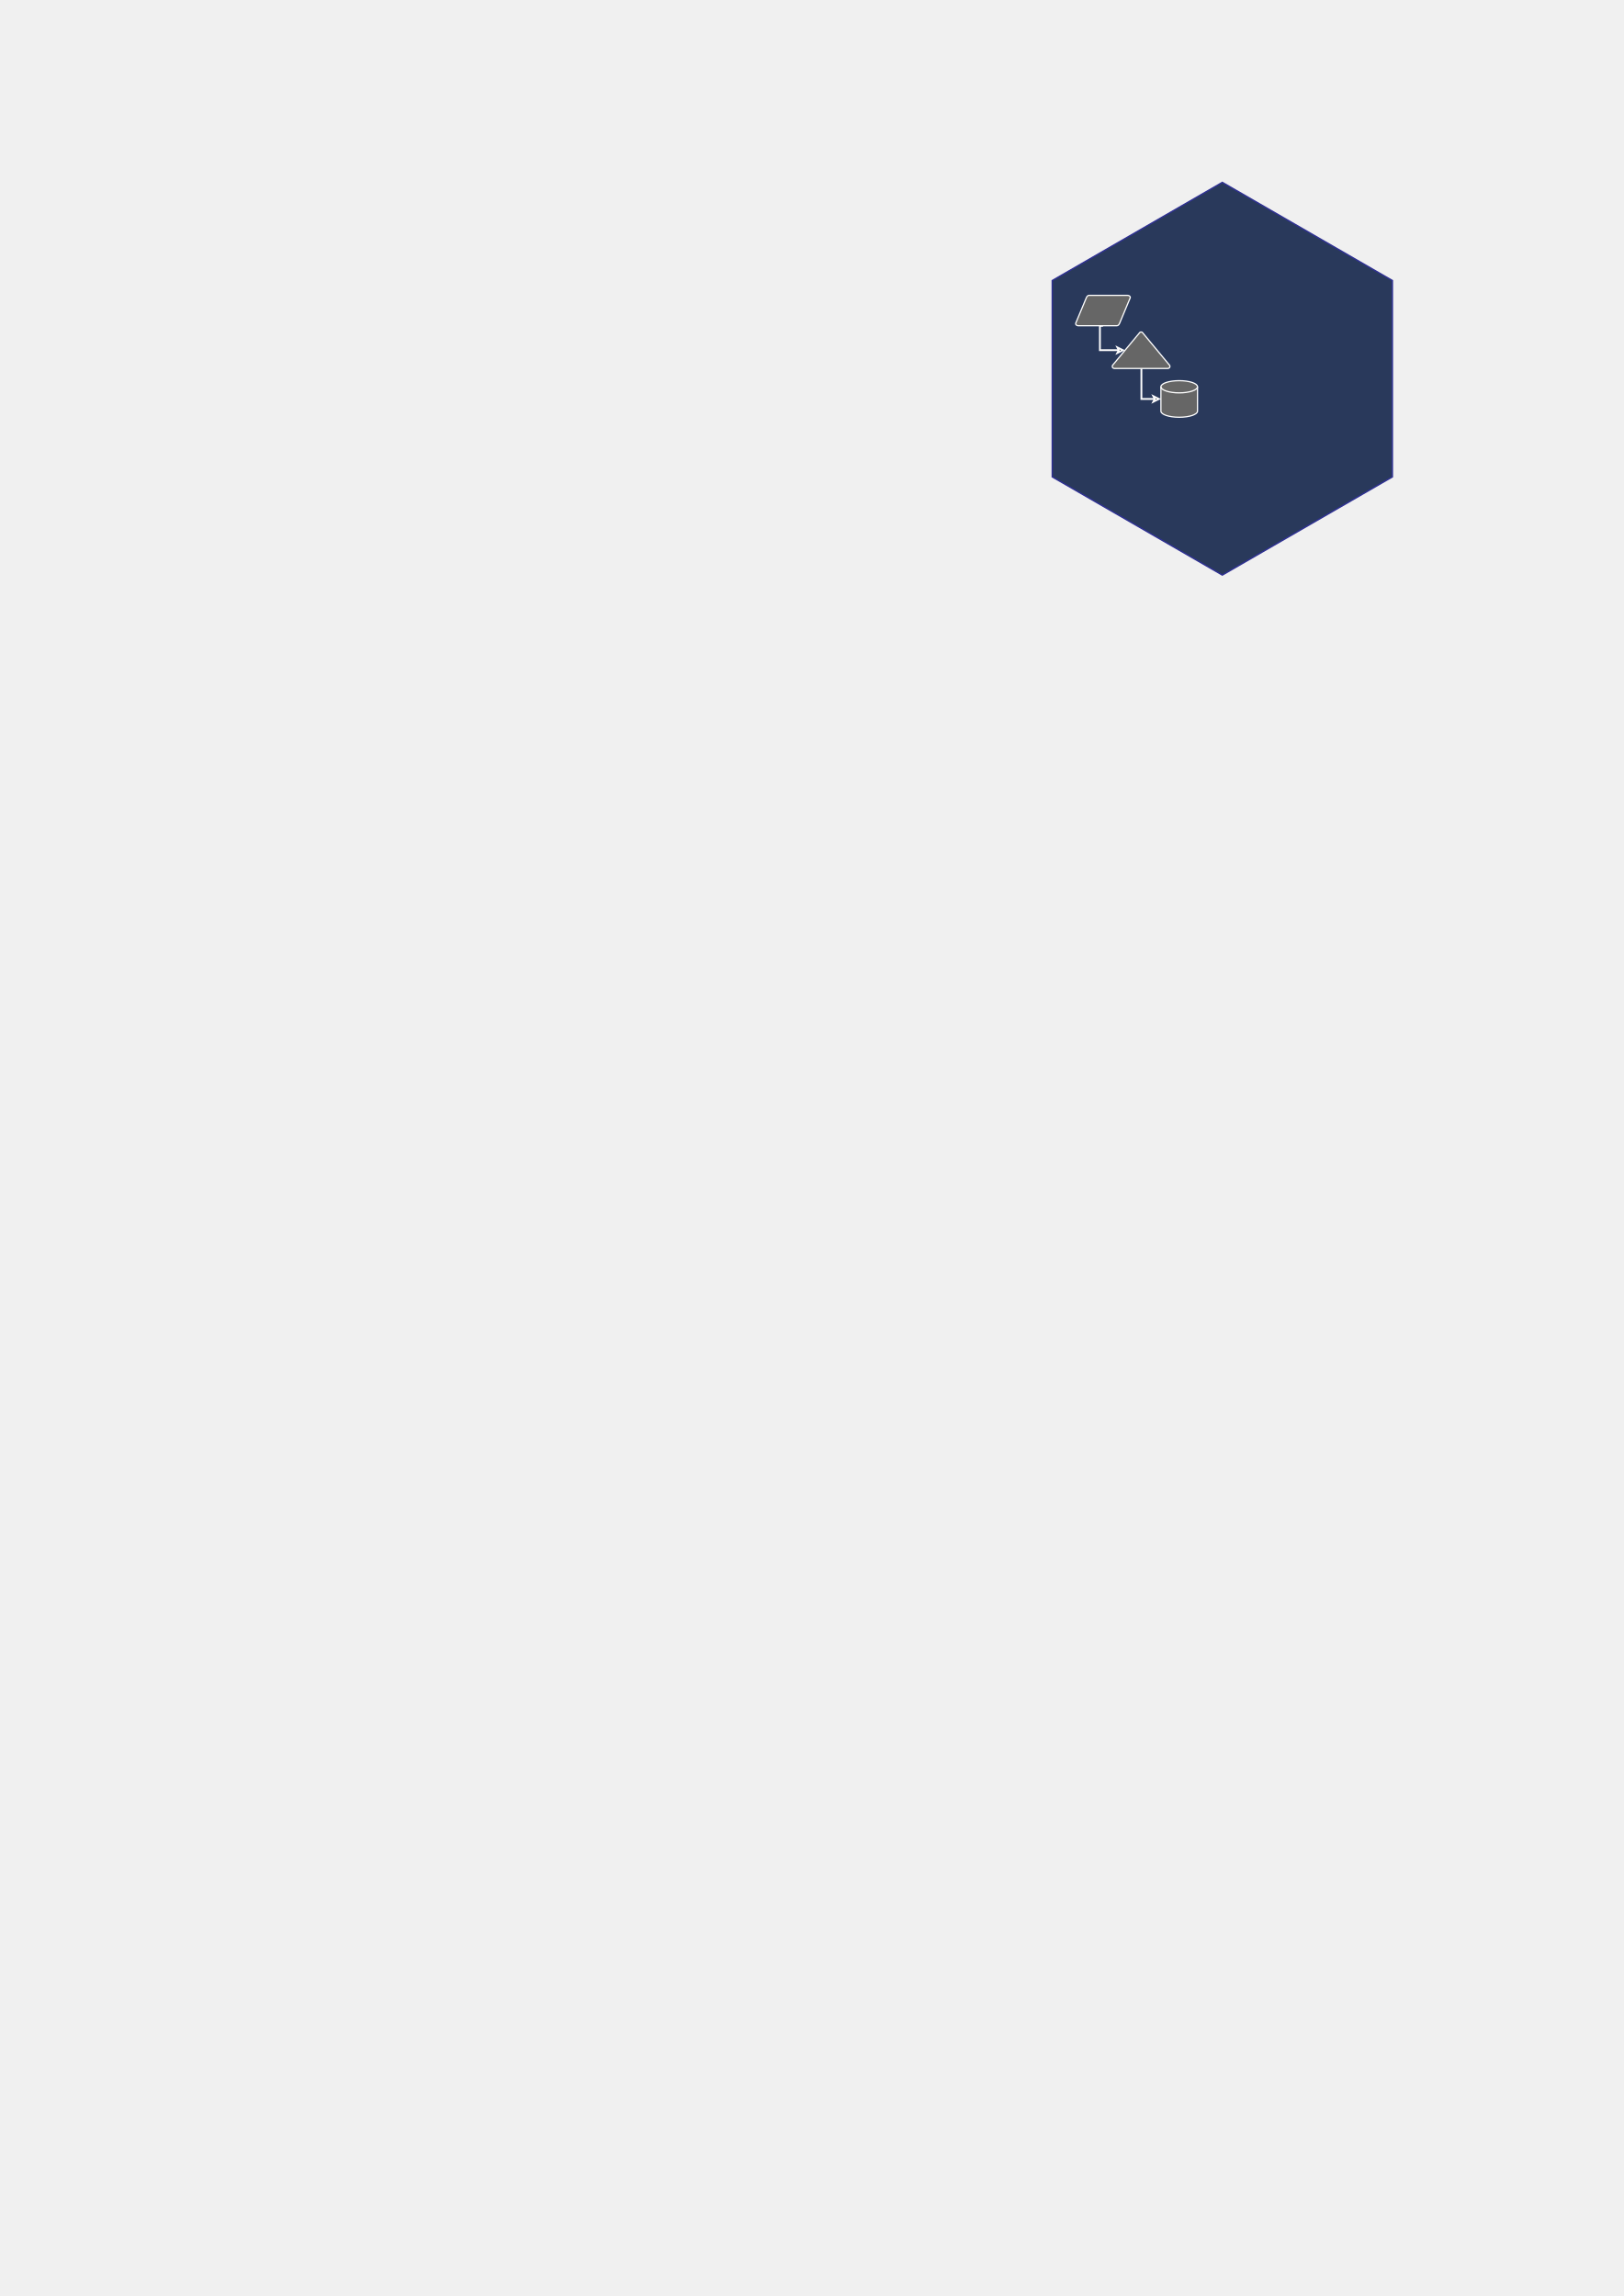
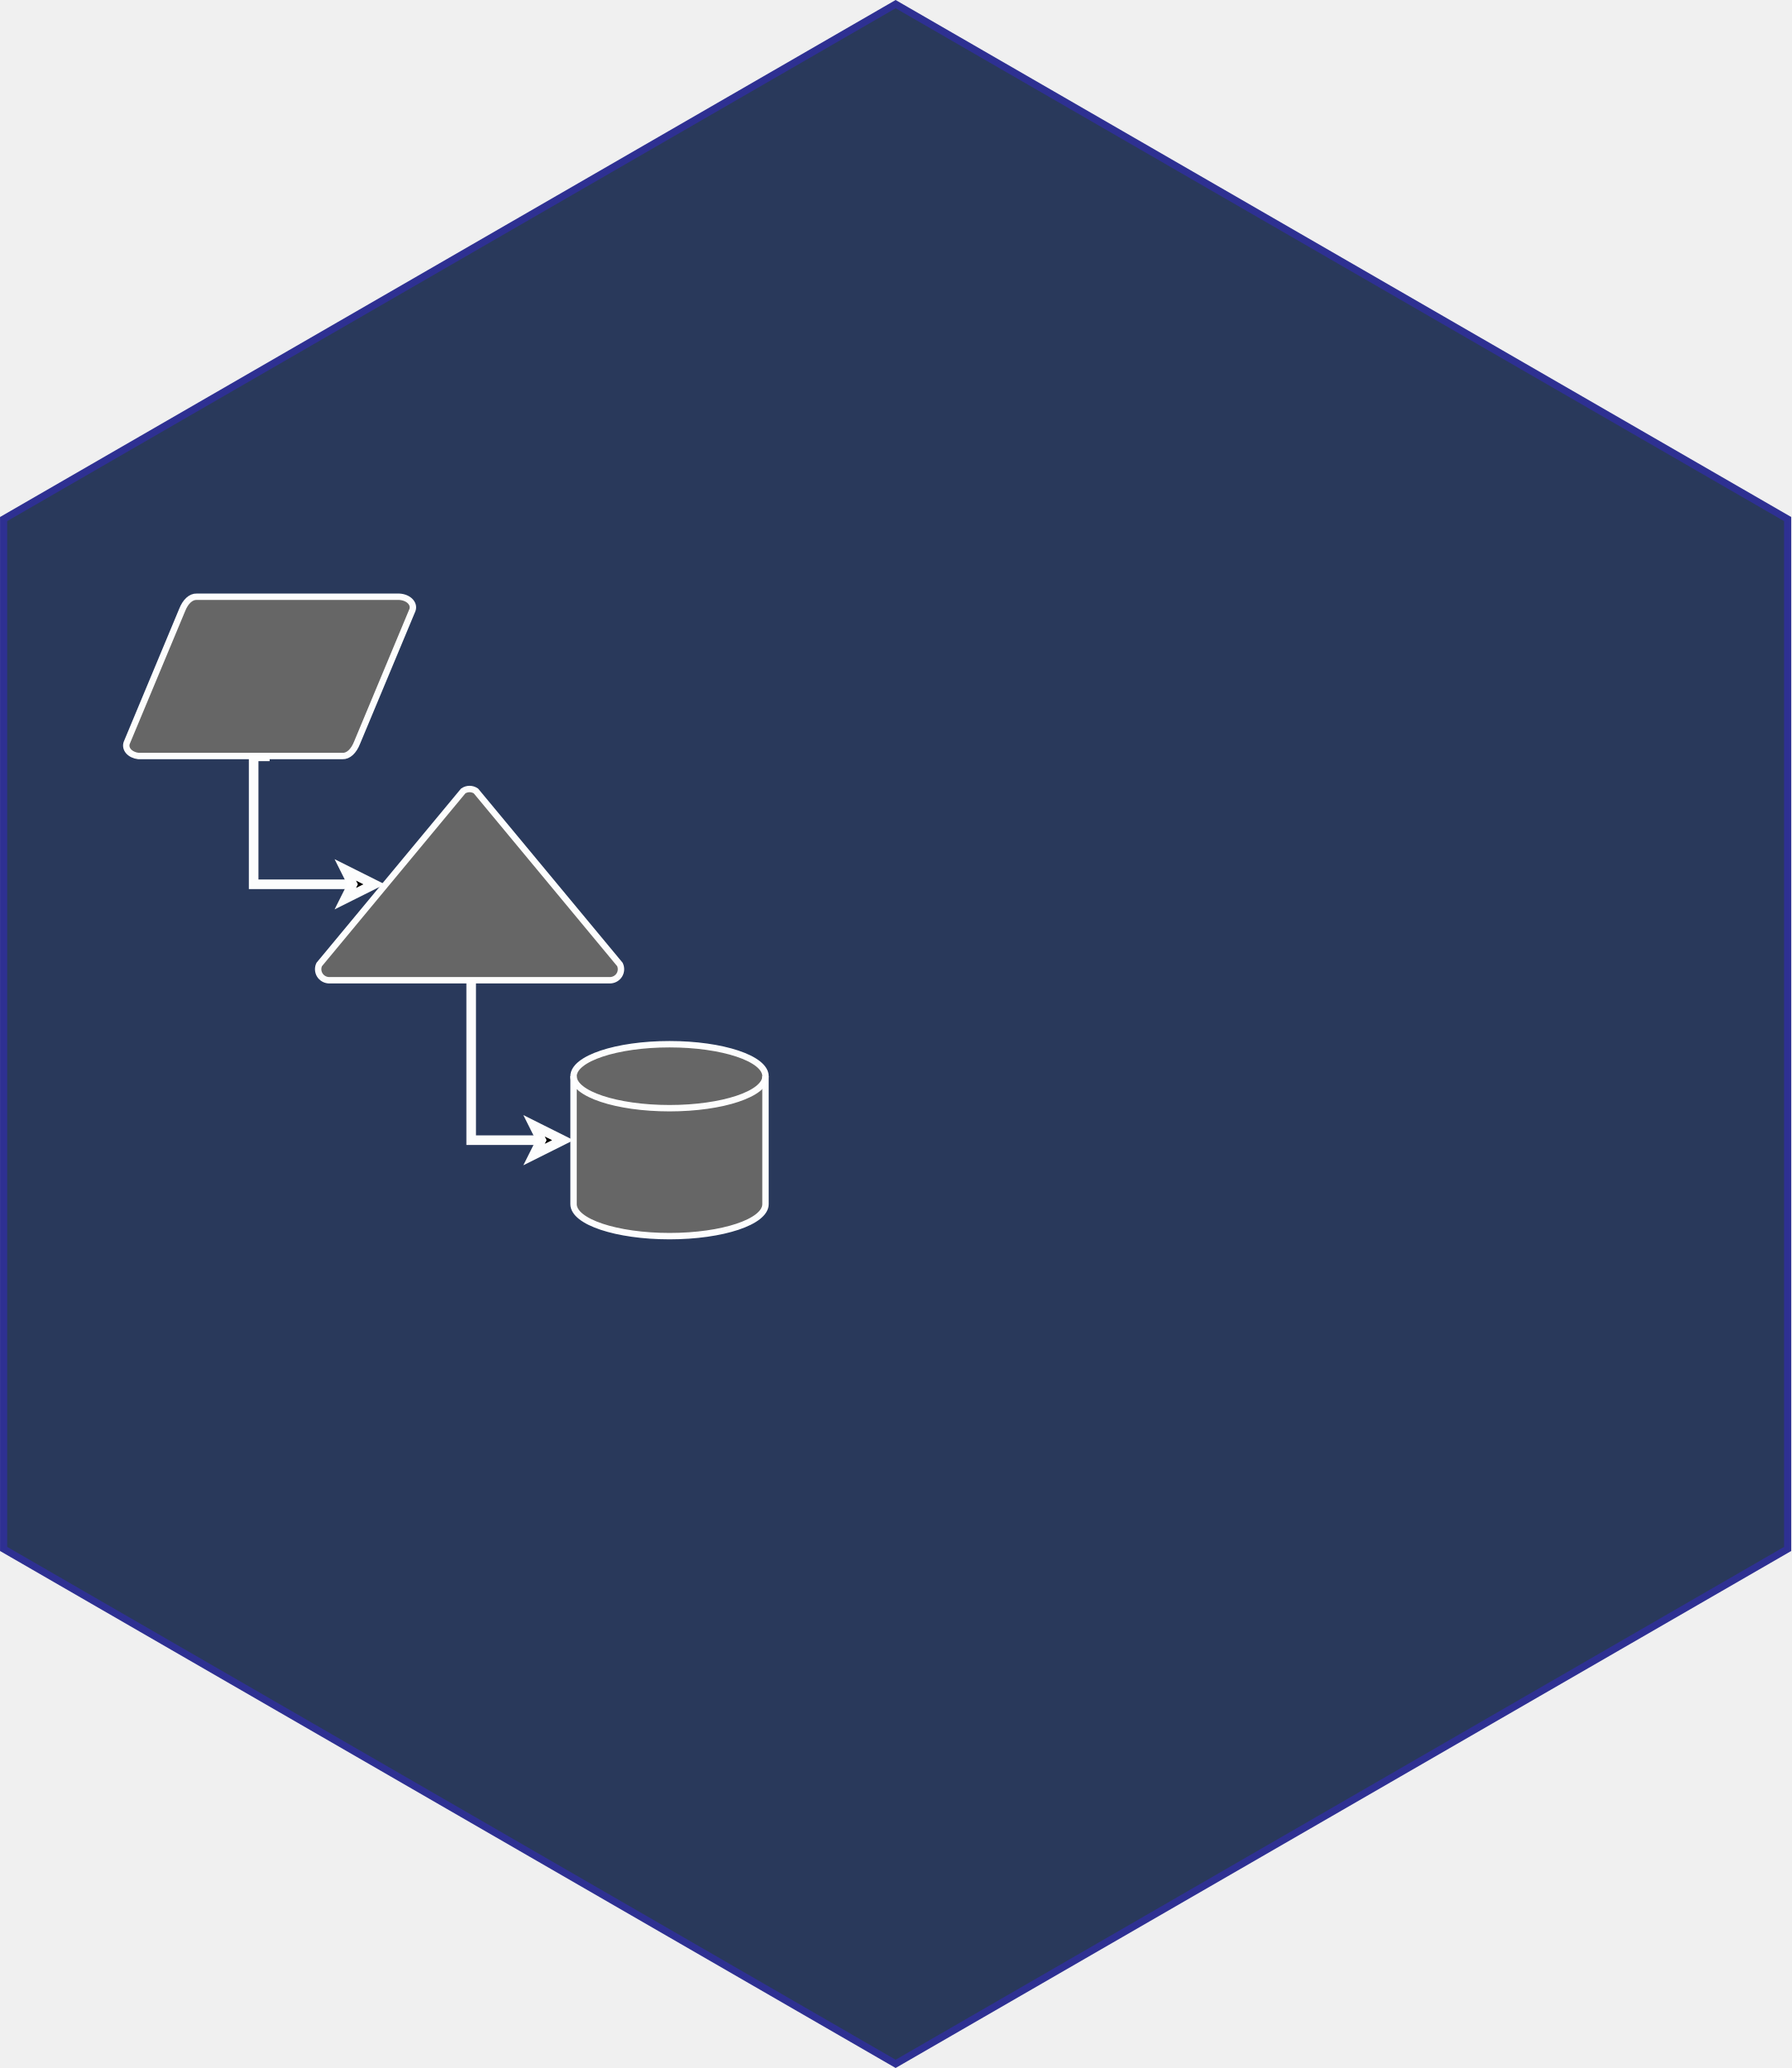
- <svg xmlns="http://www.w3.org/2000/svg" xmlns:xlink="http://www.w3.org/1999/xlink" width="210mm" height="297mm" viewBox="0 0 210 297" version="1.1" id="svg8">
+ <svg xmlns="http://www.w3.org/2000/svg" xmlns:xlink="http://www.w3.org/1999/xlink" width="44.171mm" height="51.004mm" viewBox="0 0 44.171 51.004" version="1.1" id="svg8">
  <defs id="defs2">
    <clipPath id="clipPath860" clipPathUnits="userSpaceOnUse">
      <path id="path858" d="M 0,792 H 612 V 0 H 0 Z" />
    </clipPath>
    <radialGradient cx="25.188" cy="41" gradientTransform="matrix(1,0,0,0.42586,0,23.53992)" gradientUnits="userSpaceOnUse" id="radialGradient2248-4" r="16.438" xlink:href="#linearGradient2355" />
    <linearGradient id="linearGradient2355">
      <stop offset="0" id="stop3713" />
      <stop offset="1" stop-opacity="0" id="stop3715" />
    </linearGradient>
    <radialGradient cx="15.438" cy="42.09" gradientTransform="matrix(1,0,0,0.52514,0,22.02165)" gradientUnits="userSpaceOnUse" id="radialGradient2238-6" r="11.188">
      <stop offset="0" stop-color="#b0b0b0" id="stop3730-8" />
      <stop offset="1" stop-color="#747474" id="stop3732-8" />
    </radialGradient>
    <linearGradient gradientUnits="userSpaceOnUse" id="linearGradient2258-6-5" x1="41.25" x2="48.25" y1="36.69" y2="35.69">
      <stop offset="0" stop-color="#c6c6c6" id="stop3718-0" />
      <stop offset="1" stop-color="#c6c6c6" stop-opacity="0" id="stop3720-3" />
    </linearGradient>
    <radialGradient cx="19.558" cy="6.644" gradientTransform="matrix(1.49192,-0.08445108,-0.05874412,3.98672,-9.6468,-20.27595)" gradientUnits="userSpaceOnUse" id="radialGradient2351-9" r="10.989">
      <stop offset="0" stop-color="#d5d5d5" id="stop3735-9" />
      <stop offset="1" stop-color="#a0a0a0" id="stop3737-8" />
    </radialGradient>
    <radialGradient cx="20.275" cy="5.712" gradientTransform="matrix(2.53075,0,0,2.29601,-31.03641,-6.69986)" gradientUnits="userSpaceOnUse" id="radialGradient2343-4" r="12.494" xlink:href="#linearGradient2399" />
    <linearGradient id="linearGradient2399">
      <stop offset="0" stop-color="#fff" id="stop3708" />
      <stop offset="1" stop-color="#fff" stop-opacity="0" id="stop3710" />
    </linearGradient>
    <radialGradient cx="33.5" cy="20.538" gradientTransform="matrix(0.43533,0,0,0.43533,18.91658,12.49341)" gradientUnits="userSpaceOnUse" id="radialGradient2413-4" r="2.27">
      <stop offset="0" stop-color="#d5d5d5" id="stop3740-6" />
      <stop offset="1" stop-color="#747474" id="stop3742-2" />
    </radialGradient>
    <linearGradient gradientUnits="userSpaceOnUse" id="linearGradient2377" x1="18.329" x2="14.406" y1="15.323" y2="14.047">
      <stop offset="0" id="stop3723" />
      <stop offset="1" stop-opacity=".485" id="stop3725" />
    </linearGradient>
    <linearGradient gradientUnits="userSpaceOnUse" id="linearGradient2405-0" x1="16.438" x2="17.402" xlink:href="#linearGradient2399" y1="49.111" y2="43.42" />
    <linearGradient id="linearGradient4671">
      <stop style="stop-color:#ffd43b;stop-opacity:1;" offset="0" id="stop4673" />
      <stop style="stop-color:#ffe873;stop-opacity:1" offset="1" id="stop4675" />
    </linearGradient>
    <linearGradient id="linearGradient4689">
      <stop style="stop-color:#5a9fd4;stop-opacity:1;" offset="0" id="stop4691" />
      <stop style="stop-color:#306998;stop-opacity:1;" offset="1" id="stop4693" />
    </linearGradient>
    <radialGradient cx="25.188" cy="41" gradientTransform="matrix(1,0,0,0.42586,0,23.53992)" gradientUnits="userSpaceOnUse" id="radialGradient2248" r="16.438" xlink:href="#linearGradient2355" />
    <radialGradient cx="15.438" cy="42.09" gradientTransform="matrix(1,0,0,0.52514,0,22.02165)" gradientUnits="userSpaceOnUse" id="radialGradient2238" r="11.188">
      <stop offset="0" stop-color="#b0b0b0" id="stop3730" />
      <stop offset="1" stop-color="#747474" id="stop3732" />
    </radialGradient>
    <radialGradient cx="19.558" cy="6.644" gradientTransform="matrix(1.49192,-0.08445108,-0.05874412,3.98672,-9.6468,-20.27595)" gradientUnits="userSpaceOnUse" id="radialGradient2351" r="10.989">
      <stop offset="0" stop-color="#d5d5d5" id="stop3735" />
      <stop offset="1" stop-color="#a0a0a0" id="stop3737" />
    </radialGradient>
    <radialGradient cx="20.275" cy="5.712" gradientTransform="matrix(2.53075,0,0,2.29601,-31.03641,-6.69986)" gradientUnits="userSpaceOnUse" id="radialGradient2343" r="12.494" xlink:href="#linearGradient2399" />
    <radialGradient cx="33.5" cy="20.538" gradientTransform="matrix(0.43533,0,0,0.43533,18.91658,12.49341)" gradientUnits="userSpaceOnUse" id="radialGradient2413" r="2.27">
      <stop offset="0" stop-color="#d5d5d5" id="stop3740" />
      <stop offset="1" stop-color="#747474" id="stop3742" />
    </radialGradient>
    <linearGradient id="linearGradient2795">
      <stop id="stop2797" offset="0" style="stop-color:#b8b8b8;stop-opacity:0.498;" />
      <stop id="stop2799" offset="1" style="stop-color:#7f7f7f;stop-opacity:0;" />
    </linearGradient>
    <linearGradient id="linearGradient2787">
      <stop id="stop2789" offset="0" style="stop-color:#7f7f7f;stop-opacity:0.5;" />
      <stop id="stop2791" offset="1" style="stop-color:#7f7f7f;stop-opacity:0;" />
    </linearGradient>
    <linearGradient id="linearGradient3676">
      <stop id="stop3678" offset="0" style="stop-color:#b2b2b2;stop-opacity:0.5;" />
      <stop id="stop3680" offset="1" style="stop-color:#b3b3b3;stop-opacity:0;" />
    </linearGradient>
    <linearGradient id="linearGradient3236">
      <stop id="stop3244" offset="0" style="stop-color:#f4f4f4;stop-opacity:1" />
      <stop id="stop3240" offset="1" style="stop-color:white;stop-opacity:1" />
    </linearGradient>
    <linearGradient gradientTransform="translate(100.2702,99.61116)" gradientUnits="userSpaceOnUse" xlink:href="#linearGradient4671" id="linearGradient2987" y2="144.757" x2="-65.309" y1="144.757" x1="224.24" />
    <linearGradient gradientTransform="translate(100.2702,99.61116)" gradientUnits="userSpaceOnUse" xlink:href="#linearGradient4689" id="linearGradient2990" y2="76.313" x2="26.67" y1="77.476" x1="172.942" />
    <linearGradient y2="144.757" x2="-65.309" y1="144.757" x1="224.24" gradientTransform="matrix(0.562541,0,0,0.567972,-11.5974,-7.60954)" gradientUnits="userSpaceOnUse" id="linearGradient2255" xlink:href="#linearGradient4671" />
    <linearGradient y2="76.313" x2="26.67" y1="76.176" x1="172.942" gradientTransform="matrix(0.562541,0,0,0.567972,-11.5974,-7.60954)" gradientUnits="userSpaceOnUse" id="linearGradient2258" xlink:href="#linearGradient4689" />
    <radialGradient gradientUnits="userSpaceOnUse" gradientTransform="matrix(1,0,0,0.177966,0,108.7434)" r="29.037" fy="132.286" fx="61.519" cy="132.286" cx="61.519" id="radialGradient2801" xlink:href="#linearGradient2795" />
    <linearGradient y2="20.438" y1="15.804" xlink:href="#linearGradient2355" x2="33.969" x1="25.16" id="linearGradient2361" gradientUnits="userSpaceOnUse" />
    <radialGradient r="11.188" id="radialGradient2238-2" gradientUnits="userSpaceOnUse" gradientTransform="matrix(1,0,0,0.52514,0,22.02165)" cy="42.09" cx="15.438">
      <stop id="stop3730-1" stop-color="#b0b0b0" offset="0" />
      <stop id="stop3732-0" stop-color="#747474" offset="1" />
    </radialGradient>
    <radialGradient r="10.989" id="radialGradient2351-5" gradientUnits="userSpaceOnUse" gradientTransform="matrix(1.49192,-0.08445108,-0.05874412,3.98672,-9.6468,-20.27595)" cy="6.644" cx="19.558">
      <stop id="stop3735-1" stop-color="#d5d5d5" offset="0" />
      <stop id="stop3737-1" stop-color="#a0a0a0" offset="1" />
    </radialGradient>
    <radialGradient r="2.27" id="radialGradient2413-0" gradientUnits="userSpaceOnUse" gradientTransform="matrix(0.43533,0,0,0.43533,18.91658,12.49341)" cy="20.538" cx="33.5">
      <stop id="stop3740-8" stop-color="#d5d5d5" offset="0" />
      <stop id="stop3742-5" stop-color="#747474" offset="1" />
    </radialGradient>
    <radialGradient xlink:href="#linearGradient2355" r="16.438" id="radialGradient2248-0" gradientUnits="userSpaceOnUse" gradientTransform="matrix(1,0,0,0.42586,0,23.53992)" cy="41" cx="25.188" />
    <radialGradient xlink:href="#linearGradient2399" r="12.494" id="radialGradient2343-6" gradientUnits="userSpaceOnUse" gradientTransform="matrix(2.53075,0,0,2.29601,-31.03641,-6.69986)" cy="5.712" cx="20.275" />
    <radialGradient xlink:href="#linearGradient2355" r="16.438" id="radialGradient2248-4-4" gradientUnits="userSpaceOnUse" gradientTransform="matrix(1,0,0,0.42586,0,23.53992)" cy="41" cx="25.188" />
    <radialGradient r="11.188" id="radialGradient2238-6-6" gradientUnits="userSpaceOnUse" gradientTransform="matrix(1,0,0,0.52514,0,22.02165)" cy="42.09" cx="15.438">
      <stop id="stop3730-8-2" stop-color="#b0b0b0" offset="0" />
      <stop id="stop3732-8-5" stop-color="#747474" offset="1" />
    </radialGradient>
    <radialGradient r="10.989" id="radialGradient2351-9-2" gradientUnits="userSpaceOnUse" gradientTransform="matrix(1.49192,-0.08445108,-0.05874412,3.98672,-9.6468,-20.27595)" cy="6.644" cx="19.558">
      <stop id="stop3735-9-8" stop-color="#d5d5d5" offset="0" />
      <stop id="stop3737-8-4" stop-color="#a0a0a0" offset="1" />
    </radialGradient>
    <radialGradient xlink:href="#linearGradient2399" r="12.494" id="radialGradient2343-4-7" gradientUnits="userSpaceOnUse" gradientTransform="matrix(2.53075,0,0,2.29601,-31.03641,-6.69986)" cy="5.712" cx="20.275" />
    <radialGradient r="2.27" id="radialGradient2413-4-2" gradientUnits="userSpaceOnUse" gradientTransform="matrix(0.43533,0,0,0.43533,18.91658,12.49341)" cy="20.538" cx="33.5">
      <stop id="stop3740-6-4" stop-color="#d5d5d5" offset="0" />
      <stop id="stop3742-2-0" stop-color="#747474" offset="1" />
    </radialGradient>
    <linearGradient gradientUnits="userSpaceOnUse" y2="664.124" x2="598.416" y1="664.124" x1="115.869" id="linearGradient5880" xlink:href="#linearGradient2355" />
    <linearGradient xlink:href="#linearGradient2355" id="linearGradient5014" gradientUnits="userSpaceOnUse" x1="115.869" y1="664.124" x2="598.416" y2="664.124" />
    <linearGradient xlink:href="#linearGradient2355" id="linearGradient5016" gradientUnits="userSpaceOnUse" x1="115.869" y1="664.124" x2="598.416" y2="664.124" />
  </defs>
-   <g id="layer1">
-     <path id="path846" style="fill:#29395b;fill-opacity:1;stroke:#2e3092;stroke-width:0.176;stroke-linecap:butt;stroke-linejoin:miter;stroke-miterlimit:10;stroke-dasharray:none;stroke-opacity:1" d="m 180.085,61.689 -21.997,12.7 -21.997,-12.7 v -25.4 l 21.997,-12.7 21.997,12.7 z" />
+   <g id="layer1" transform="translate(-136.0024,-23.48705)">
    <g id="layer3" style="display:inline" transform="matrix(0.2645833,0,0,0.2645833,222.3111,75.66344)" />
    <rect y="6.075" x="518.984" height="155.114" width="155.114" id="rect5963" style="display:inline;opacity:1;fill:#29395b;fill-opacity:1;fill-rule:nonzero;stroke:#ffffff;stroke-width:0.108;stroke-linecap:butt;stroke-linejoin:round;stroke-miterlimit:4;stroke-dasharray:none;stroke-opacity:1" />
-     <g id="g5100" transform="translate(4.1609869e-6,-0.6466164)">
-       <g transform="matrix(0.07395735,0,0,0.07395735,137.5452,44.13871)" id="g4340">
-         <flowRoot style="font-style:normal;font-variant:normal;font-weight:normal;font-stretch:normal;font-size:12.8px;line-height:0.01%;font-family:'Source Code Pro';-inkscape-font-specification:'Source Code Pro, Normal';text-align:start;letter-spacing:0px;word-spacing:0px;writing-mode:lr-tb;text-anchor:start;fill:#ffffff;fill-opacity:1;stroke:#ffffff;stroke-width:1.067px;stroke-linecap:butt;stroke-linejoin:miter;stroke-opacity:1" id="flowRoot4331" xml:space="preserve">
-           <flowRegion id="flowRegion4333" style="fill:url(#linearGradient5014);fill-opacity:1;stroke-width:1.067px">
-             <rect style="font-style:normal;font-variant:normal;font-weight:normal;font-stretch:normal;font-size:53.333px;line-height:125%;font-family:'Source Code Pro';-inkscape-font-specification:'Source Code Pro, Normal';text-align:start;writing-mode:lr-tb;text-anchor:start;fill:#ffffff;fill-opacity:1;stroke:#ffffff;stroke-width:1.138px;stroke-opacity:1" y="-78.522" x="120.017" height="106.565" width="858.98" id="rect4335" />
+     <g id="g956">
+       <path d="m 180.085,61.689 -21.997,12.7 -21.997,-12.7 v -25.4 l 21.997,-12.7 21.997,12.7 z" style="fill:#29395b;fill-opacity:1;stroke:#2e3092;stroke-width:0.176;stroke-linecap:butt;stroke-linejoin:miter;stroke-miterlimit:10;stroke-dasharray:none;stroke-opacity:1" id="path846" />
+       <g transform="translate(4.1609869e-6,-0.6466164)" id="g5100">
+         <g id="g4340" transform="matrix(0.07395735,0,0,0.07395735,137.5452,44.13871)">
+           <flowRoot xml:space="preserve" id="flowRoot4331" style="font-style:normal;font-variant:normal;font-weight:normal;font-stretch:normal;font-size:12.8px;line-height:0.01%;font-family:'Source Code Pro';-inkscape-font-specification:'Source Code Pro, Normal';text-align:start;letter-spacing:0px;word-spacing:0px;writing-mode:lr-tb;text-anchor:start;fill:#ffffff;fill-opacity:1;stroke:#ffffff;stroke-width:1.067px;stroke-linecap:butt;stroke-linejoin:miter;stroke-opacity:1">
+             <flowRegion style="fill:url(#linearGradient5014);fill-opacity:1;stroke-width:1.067px" id="flowRegion4333">
+               <rect id="rect4335" width="858.98" height="106.565" x="120.017" y="-78.522" style="font-style:normal;font-variant:normal;font-weight:normal;font-stretch:normal;font-size:53.333px;line-height:125%;font-family:'Source Code Pro';-inkscape-font-specification:'Source Code Pro, Normal';text-align:start;writing-mode:lr-tb;text-anchor:start;fill:#ffffff;fill-opacity:1;stroke:#ffffff;stroke-width:1.138px;stroke-opacity:1" />
+             </flowRegion>
+             <flowPara style="font-size:53.333px;line-height:1.25;fill:#ffffff;fill-opacity:1;stroke-width:1.067px" id="flowPara4337">Data</flowPara>
+           </flowRoot>
+           <flowRoot xml:space="preserve" id="flowRoot4339" style="font-style:normal;font-variant:normal;font-weight:normal;font-stretch:normal;font-size:12.8px;line-height:0.01%;font-family:'Source Code Pro';-inkscape-font-specification:'Source Code Pro, Normal';text-align:start;letter-spacing:0px;word-spacing:0px;writing-mode:lr-tb;text-anchor:start;fill:#ffffff;fill-opacity:1;stroke:#ffffff;stroke-width:1.067px;stroke-linecap:butt;stroke-linejoin:miter;stroke-opacity:1">
+             <flowRegion style="fill:url(#linearGradient5016);fill-opacity:1;stroke-width:1.067px" id="flowRegion4341">
+               <rect id="rect4343" width="616.534" height="78.113" x="184.83" y="-5.224" style="font-style:normal;font-variant:normal;font-weight:normal;font-stretch:normal;font-size:53.333px;line-height:125%;font-family:'Source Code Pro';-inkscape-font-specification:'Source Code Pro, Normal';text-align:start;writing-mode:lr-tb;text-anchor:start;fill:#ffffff;fill-opacity:1;stroke:#ffffff;stroke-width:1.138px;stroke-opacity:1" />
+             </flowRegion>
+             <flowPara style="font-size:53.333px;line-height:1.25;fill:#ffffff;fill-opacity:1;stroke-width:1.067px" id="flowPara4345">Engineering</flowPara>
+           </flowRoot>
+           <flowRoot xml:space="preserve" id="flowRoot4347" style="font-style:normal;font-variant:normal;font-weight:normal;font-stretch:normal;font-size:12.8px;line-height:0.01%;font-family:'Source Code Pro';-inkscape-font-specification:'Source Code Pro, Normal';text-align:start;letter-spacing:0px;word-spacing:0px;writing-mode:lr-tb;text-anchor:start;fill:#ffffff;fill-opacity:1;stroke:#ffffff;stroke-width:1.067px;stroke-linecap:butt;stroke-linejoin:miter;stroke-opacity:1">
+             <flowRegion style="fill:url(#linearGradient5880);fill-opacity:1;stroke-width:1.067px" id="flowRegion4349">
+               <rect id="rect4351" width="558.161" height="76.747" x="239.258" y="75.358" style="font-style:normal;font-variant:normal;font-weight:normal;font-stretch:normal;font-size:53.333px;line-height:125%;font-family:'Source Code Pro';-inkscape-font-specification:'Source Code Pro, Normal';text-align:start;writing-mode:lr-tb;text-anchor:start;fill:#ffffff;fill-opacity:1;stroke:#ffffff;stroke-width:1.138px;stroke-opacity:1" />
+             </flowRegion>
+             <flowPara style="font-size:53.333px;line-height:1.25;fill:#ffffff;fill-opacity:1;stroke-width:1.067px" id="flowPara4353">Podcast</flowPara>
+           </flowRoot>
+           <g id="g4309" transform="translate(18.91315,-73.73318)" style="stroke:#ffffff;stroke-opacity:0.988">
+             <path id="path4311-3" pointer-events="none" stroke-miterlimit="10" d="m 151.467,204.8 v -42.667 c 0,-5.888 14.325,-10.667 32,-10.667 17.675,0 32,4.779 32,10.667 V 204.8 c 0,5.888 -14.325,10.667 -32,10.667 -17.675,0 -32,-4.779 -32,-10.667 z" style="fill:#666666;stroke:#ffffff;stroke-width:2.133;stroke-miterlimit:10;stroke-opacity:0.988" />
+             <path id="path4313-1" pointer-events="none" stroke-miterlimit="10" d="m 151.467,162.133 c 0,5.888 14.325,10.667 32,10.667 17.675,0 32,-4.779 32,-10.667" style="fill:none;stroke:#ffffff;stroke-width:2.133;stroke-miterlimit:10;stroke-opacity:0.988" />
+             <path id="path4315" pointer-events="none" stroke-miterlimit="10" d="M 50.133,55.467 H 44.8 v 42.667 h 32.96" style="fill:none;stroke:#ffffff;stroke-width:3.2;stroke-miterlimit:10;stroke-opacity:0.988" />
+             <path id="path4317" pointer-events="none" stroke-miterlimit="10" d="m 84.96,98.133 -9.6,4.8 2.4,-4.8 -2.4,-4.8 z" style="fill:#000000;stroke:#ffffff;stroke-width:3.2;stroke-miterlimit:10;stroke-opacity:0.988" />
+             <path id="path4319" pointer-events="none" stroke-miterlimit="10" d="M 20.96,6.667 C 22.08,3.819 23.893,2.165 25.824,2.24 h 67.061 c 1.525,-0.032 2.997,0.459 3.947,1.323 0.96,0.875 1.301,2.027 0.917,3.104 L 79.275,50.933 c -1.12,2.848 -2.933,4.501 -4.853,4.427 H 6.379 C 5.024,55.2 3.829,54.624 3.083,53.781 2.347,52.928 2.133,51.904 2.496,50.933 Z" style="fill:#666666;stroke:#ffffff;stroke-width:2.133;stroke-miterlimit:10;stroke-opacity:0.988" />
+             <path id="path4321" pointer-events="none" stroke-miterlimit="10" d="m 117.333,130.133 v 53.333 h 23.36" style="fill:none;stroke:#ffffff;stroke-width:3.2;stroke-miterlimit:10;stroke-opacity:0.988" />
+             <path id="path4323" pointer-events="none" stroke-miterlimit="10" d="m 147.893,183.467 -9.6,4.8 2.4,-4.8 -2.4,-4.8 z" style="fill:#000000;stroke:#ffffff;stroke-width:3.2;stroke-miterlimit:10;stroke-opacity:0.988" />
+             <path id="path4325" pointer-events="none" stroke-miterlimit="10" d="m 69.867,130.133 h 93.856 c 1.248,-0.053 2.389,-0.725 3.029,-1.781 0.64,-1.056 0.704,-2.368 0.171,-3.477 l -48,-57.856 c -1.28,-0.885 -2.976,-0.885 -4.256,0 L 66.667,124.875 c -0.533,1.109 -0.469,2.421 0.171,3.477 0.64,1.056 1.781,1.728 3.029,1.781 z" style="fill:#666666;stroke:#ffffff;stroke-width:2.133;stroke-miterlimit:10;stroke-opacity:0.988" />
+           </g>
+         </g>
+         <flowRoot transform="matrix(0.08175255,0,0,0.08175255,128.9052,37.71244)" style="font-style:normal;font-variant:normal;font-weight:normal;font-stretch:normal;font-size:30.206px;line-height:25px;font-family:Sans;-inkscape-font-specification:'Sans, Normal';font-variant-ligatures:normal;font-variant-caps:normal;font-variant-numeric:normal;font-feature-settings:normal;text-align:start;letter-spacing:0px;word-spacing:0px;writing-mode:lr-tb;text-anchor:start;fill:#000000;fill-opacity:1;stroke:none;stroke-width:1px;stroke-linecap:butt;stroke-linejoin:miter;stroke-opacity:1" id="flowRoot4788" xml:space="preserve">
+           <flowRegion style="font-style:normal;font-variant:normal;font-weight:normal;font-stretch:normal;font-size:30.206px;font-family:Sans;-inkscape-font-specification:'Sans, Normal';font-variant-ligatures:normal;font-variant-caps:normal;font-variant-numeric:normal;font-feature-settings:normal;text-align:start;writing-mode:lr-tb;text-anchor:start" id="flowRegion4790">
+             <rect style="font-style:normal;font-variant:normal;font-weight:normal;font-stretch:normal;font-size:30.206px;font-family:Sans;-inkscape-font-specification:'Sans, Normal';font-variant-ligatures:normal;font-variant-caps:normal;font-variant-numeric:normal;font-feature-settings:normal;text-align:start;writing-mode:lr-tb;text-anchor:start" y="252.093" x="136.092" height="79.51" width="776.9" id="rect4792" />
          </flowRegion>
-           <flowPara id="flowPara4337" style="font-size:53.333px;line-height:1.25;fill:#ffffff;fill-opacity:1;stroke-width:1.067px">Data</flowPara>
+           <flowPara style="font-style:normal;font-variant:normal;font-weight:normal;font-stretch:normal;font-size:30.206px;font-family:Sans;-inkscape-font-specification:'Sans, Normal';font-variant-ligatures:normal;font-variant-caps:normal;font-variant-numeric:normal;font-feature-settings:normal;text-align:start;writing-mode:lr-tb;text-anchor:start;fill:#ffffff;fill-opacity:1" id="flowPara4794">dataengineeringpodcast.com</flowPara>
        </flowRoot>
-         <flowRoot style="font-style:normal;font-variant:normal;font-weight:normal;font-stretch:normal;font-size:12.8px;line-height:0.01%;font-family:'Source Code Pro';-inkscape-font-specification:'Source Code Pro, Normal';text-align:start;letter-spacing:0px;word-spacing:0px;writing-mode:lr-tb;text-anchor:start;fill:#ffffff;fill-opacity:1;stroke:#ffffff;stroke-width:1.067px;stroke-linecap:butt;stroke-linejoin:miter;stroke-opacity:1" id="flowRoot4339" xml:space="preserve">
-           <flowRegion id="flowRegion4341" style="fill:url(#linearGradient5016);fill-opacity:1;stroke-width:1.067px">
-             <rect style="font-style:normal;font-variant:normal;font-weight:normal;font-stretch:normal;font-size:53.333px;line-height:125%;font-family:'Source Code Pro';-inkscape-font-specification:'Source Code Pro, Normal';text-align:start;writing-mode:lr-tb;text-anchor:start;fill:#ffffff;fill-opacity:1;stroke:#ffffff;stroke-width:1.138px;stroke-opacity:1" y="-5.224" x="184.83" height="78.113" width="616.534" id="rect4343" />
-           </flowRegion>
-           <flowPara id="flowPara4345" style="font-size:53.333px;line-height:1.25;fill:#ffffff;fill-opacity:1;stroke-width:1.067px">Engineering</flowPara>
-         </flowRoot>
-         <flowRoot style="font-style:normal;font-variant:normal;font-weight:normal;font-stretch:normal;font-size:12.8px;line-height:0.01%;font-family:'Source Code Pro';-inkscape-font-specification:'Source Code Pro, Normal';text-align:start;letter-spacing:0px;word-spacing:0px;writing-mode:lr-tb;text-anchor:start;fill:#ffffff;fill-opacity:1;stroke:#ffffff;stroke-width:1.067px;stroke-linecap:butt;stroke-linejoin:miter;stroke-opacity:1" id="flowRoot4347" xml:space="preserve">
-           <flowRegion id="flowRegion4349" style="fill:url(#linearGradient5880);fill-opacity:1;stroke-width:1.067px">
-             <rect style="font-style:normal;font-variant:normal;font-weight:normal;font-stretch:normal;font-size:53.333px;line-height:125%;font-family:'Source Code Pro';-inkscape-font-specification:'Source Code Pro, Normal';text-align:start;writing-mode:lr-tb;text-anchor:start;fill:#ffffff;fill-opacity:1;stroke:#ffffff;stroke-width:1.138px;stroke-opacity:1" y="75.358" x="239.258" height="76.747" width="558.161" id="rect4351" />
-           </flowRegion>
-           <flowPara id="flowPara4353" style="font-size:53.333px;line-height:1.25;fill:#ffffff;fill-opacity:1;stroke-width:1.067px">Podcast</flowPara>
-         </flowRoot>
-         <g style="stroke:#ffffff;stroke-opacity:0.988" transform="translate(18.91315,-73.73318)" id="g4309">
-           <path style="fill:#666666;stroke:#ffffff;stroke-width:2.133;stroke-miterlimit:10;stroke-opacity:0.988" d="m 151.467,204.8 v -42.667 c 0,-5.888 14.325,-10.667 32,-10.667 17.675,0 32,4.779 32,10.667 V 204.8 c 0,5.888 -14.325,10.667 -32,10.667 -17.675,0 -32,-4.779 -32,-10.667 z" stroke-miterlimit="10" pointer-events="none" id="path4311-3" />
-           <path style="fill:none;stroke:#ffffff;stroke-width:2.133;stroke-miterlimit:10;stroke-opacity:0.988" d="m 151.467,162.133 c 0,5.888 14.325,10.667 32,10.667 17.675,0 32,-4.779 32,-10.667" stroke-miterlimit="10" pointer-events="none" id="path4313-1" />
-           <path style="fill:none;stroke:#ffffff;stroke-width:3.2;stroke-miterlimit:10;stroke-opacity:0.988" d="M 50.133,55.467 H 44.8 v 42.667 h 32.96" stroke-miterlimit="10" pointer-events="none" id="path4315" />
-           <path style="fill:#000000;stroke:#ffffff;stroke-width:3.2;stroke-miterlimit:10;stroke-opacity:0.988" d="m 84.96,98.133 -9.6,4.8 2.4,-4.8 -2.4,-4.8 z" stroke-miterlimit="10" pointer-events="none" id="path4317" />
-           <path style="fill:#666666;stroke:#ffffff;stroke-width:2.133;stroke-miterlimit:10;stroke-opacity:0.988" d="M 20.96,6.667 C 22.08,3.819 23.893,2.165 25.824,2.24 h 67.061 c 1.525,-0.032 2.997,0.459 3.947,1.323 0.96,0.875 1.301,2.027 0.917,3.104 L 79.275,50.933 c -1.12,2.848 -2.933,4.501 -4.853,4.427 H 6.379 C 5.024,55.2 3.829,54.624 3.083,53.781 2.347,52.928 2.133,51.904 2.496,50.933 Z" stroke-miterlimit="10" pointer-events="none" id="path4319" />
-           <path style="fill:none;stroke:#ffffff;stroke-width:3.2;stroke-miterlimit:10;stroke-opacity:0.988" d="m 117.333,130.133 v 53.333 h 23.36" stroke-miterlimit="10" pointer-events="none" id="path4321" />
-           <path style="fill:#000000;stroke:#ffffff;stroke-width:3.2;stroke-miterlimit:10;stroke-opacity:0.988" d="m 147.893,183.467 -9.6,4.8 2.4,-4.8 -2.4,-4.8 z" stroke-miterlimit="10" pointer-events="none" id="path4323" />
-           <path style="fill:#666666;stroke:#ffffff;stroke-width:2.133;stroke-miterlimit:10;stroke-opacity:0.988" d="m 69.867,130.133 h 93.856 c 1.248,-0.053 2.389,-0.725 3.029,-1.781 0.64,-1.056 0.704,-2.368 0.171,-3.477 l -48,-57.856 c -1.28,-0.885 -2.976,-0.885 -4.256,0 L 66.667,124.875 c -0.533,1.109 -0.469,2.421 0.171,3.477 0.64,1.056 1.781,1.728 3.029,1.781 z" stroke-miterlimit="10" pointer-events="none" id="path4325" />
-         </g>
      </g>
-       <flowRoot xml:space="preserve" id="flowRoot4788" style="font-style:normal;font-variant:normal;font-weight:normal;font-stretch:normal;font-size:30.206px;line-height:25px;font-family:Sans;-inkscape-font-specification:'Sans, Normal';font-variant-ligatures:normal;font-variant-caps:normal;font-variant-numeric:normal;font-feature-settings:normal;text-align:start;letter-spacing:0px;word-spacing:0px;writing-mode:lr-tb;text-anchor:start;fill:#000000;fill-opacity:1;stroke:none;stroke-width:1px;stroke-linecap:butt;stroke-linejoin:miter;stroke-opacity:1" transform="matrix(0.08175255,0,0,0.08175255,128.9052,37.71244)">
-         <flowRegion id="flowRegion4790" style="font-style:normal;font-variant:normal;font-weight:normal;font-stretch:normal;font-size:30.206px;font-family:Sans;-inkscape-font-specification:'Sans, Normal';font-variant-ligatures:normal;font-variant-caps:normal;font-variant-numeric:normal;font-feature-settings:normal;text-align:start;writing-mode:lr-tb;text-anchor:start">
-           <rect id="rect4792" width="776.9" height="79.51" x="136.092" y="252.093" style="font-style:normal;font-variant:normal;font-weight:normal;font-stretch:normal;font-size:30.206px;font-family:Sans;-inkscape-font-specification:'Sans, Normal';font-variant-ligatures:normal;font-variant-caps:normal;font-variant-numeric:normal;font-feature-settings:normal;text-align:start;writing-mode:lr-tb;text-anchor:start" />
-         </flowRegion>
-         <flowPara id="flowPara4794" style="font-style:normal;font-variant:normal;font-weight:normal;font-stretch:normal;font-size:30.206px;font-family:Sans;-inkscape-font-specification:'Sans, Normal';font-variant-ligatures:normal;font-variant-caps:normal;font-variant-numeric:normal;font-feature-settings:normal;text-align:start;writing-mode:lr-tb;text-anchor:start;fill:#ffffff;fill-opacity:1">dataengineeringpodcast.com</flowPara>
-       </flowRoot>
    </g>
  </g>
</svg>
